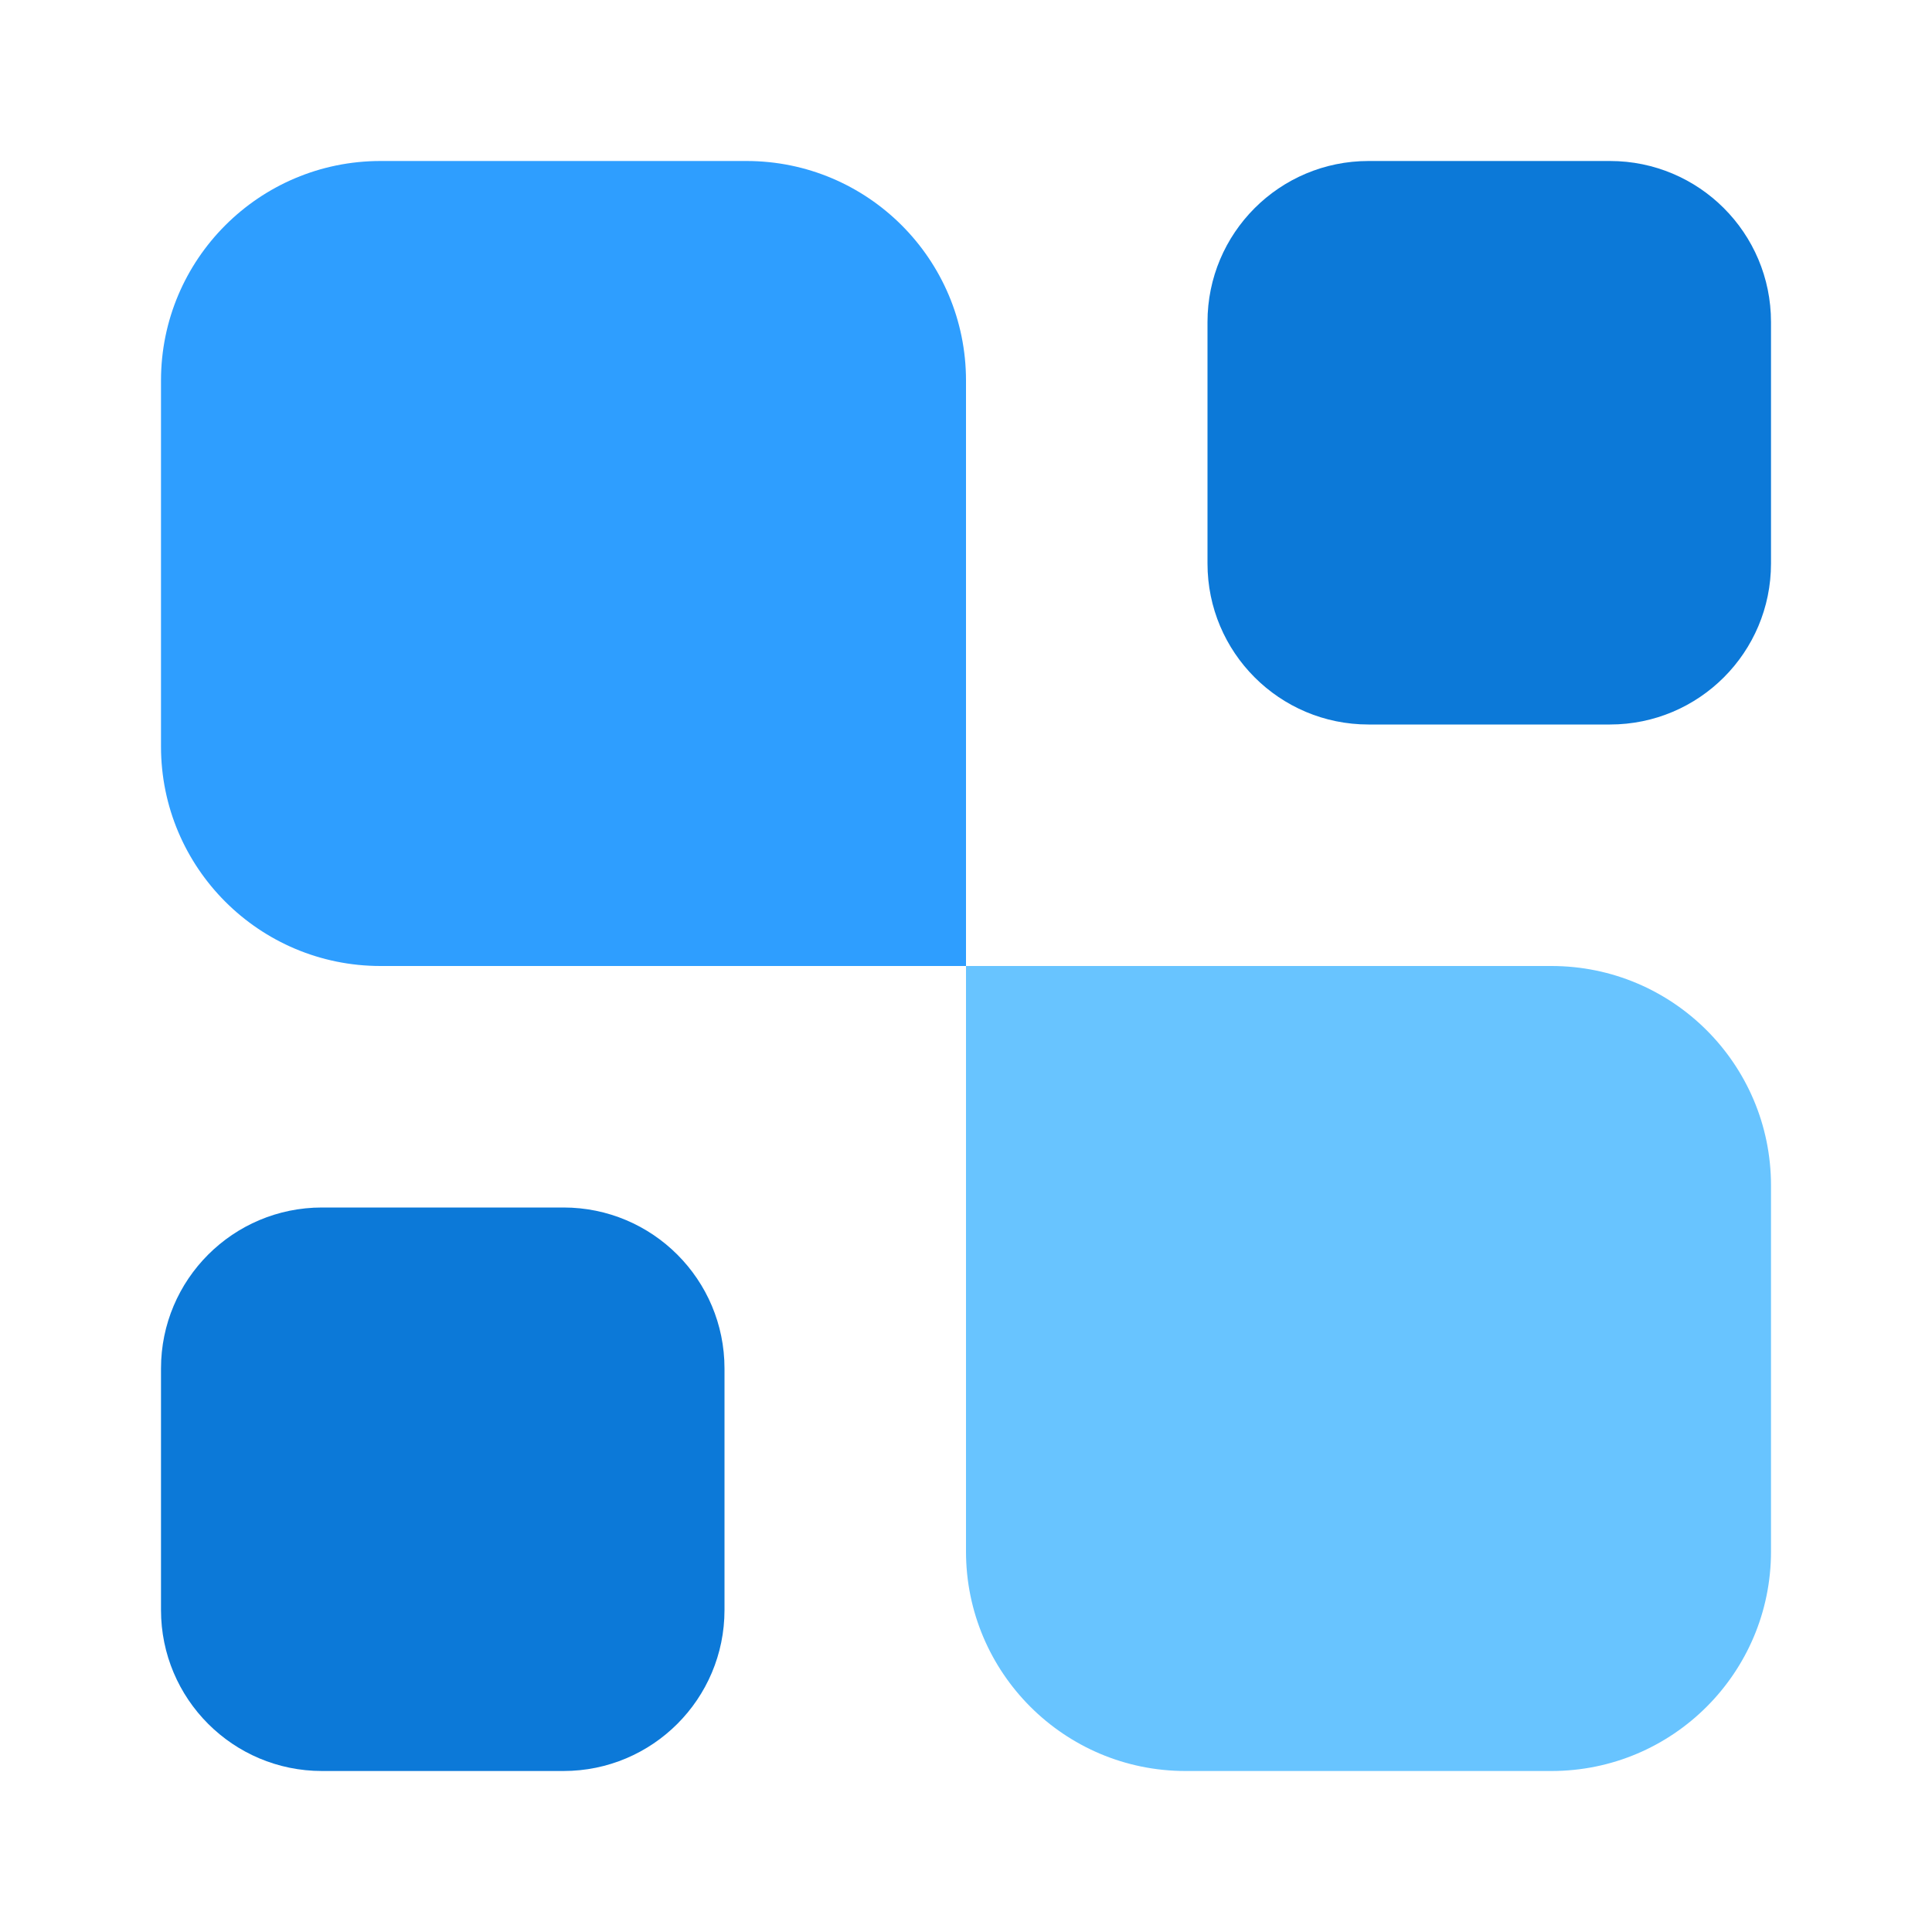
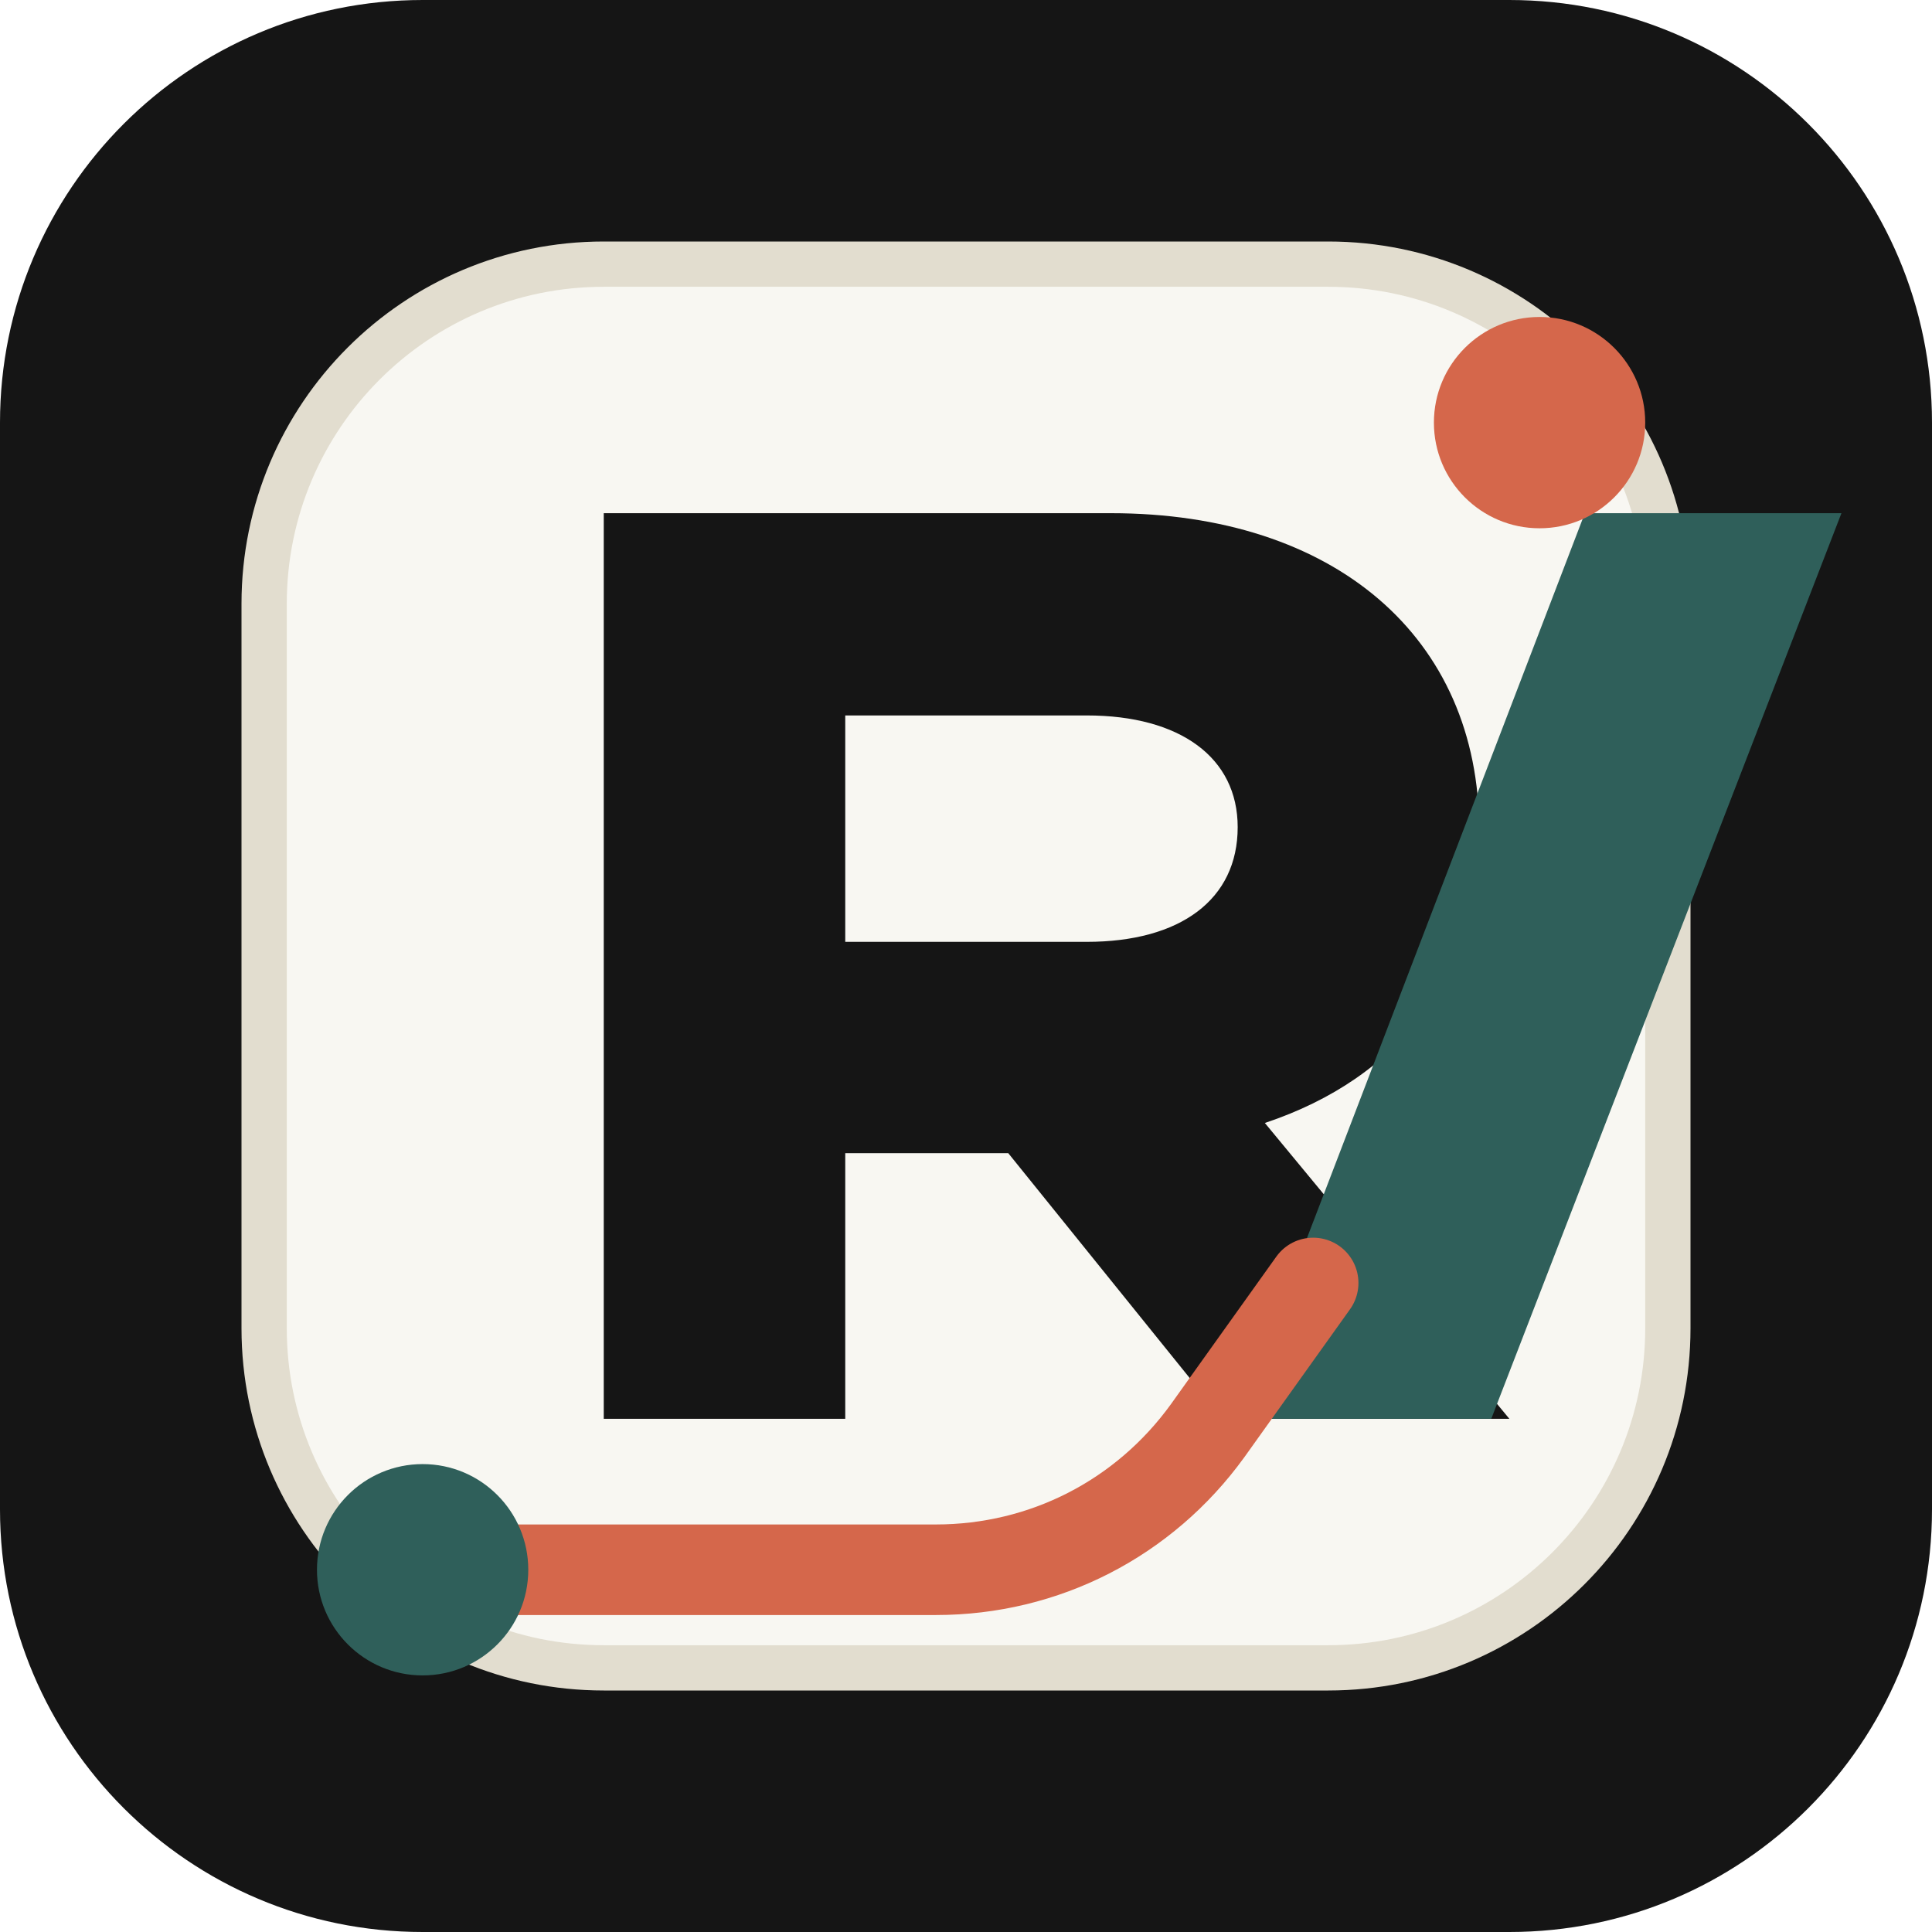
- <svg xmlns="http://www.w3.org/2000/svg" width="24" height="24" viewBox="0 0 24 24" fill="none">
-   <path d="M22 19.273C22 20.779 20.779 22 19.273 22H14.727C13.221 22 12 20.779 12 19.273V12H19.273C20.779 12 22 13.221 22 14.727V19.273Z" fill="#68C4FF" />
-   <path d="M20 2C21.105 2 22 2.895 22 4V7C22 8.105 21.105 9 20 9H17C15.895 9 15 8.105 15 7V4C15 2.895 15.895 2 17 2H20Z" fill="#0C79D8" />
-   <path d="M7 15C8.105 15 9 15.895 9 17V20C9 21.105 8.105 22 7 22H4C2.895 22 2 21.105 2 20V17C2 15.895 2.895 15 4 15H7Z" fill="#0C79D8" />
-   <path d="M12 12H4.727C3.221 12 2 10.779 2 9.273V4.727C2 3.221 3.221 2 4.727 2H9.273C10.779 2 12 3.221 12 4.727V12Z" fill="#2E9EFF" />
+ <svg xmlns="http://www.w3.org/2000/svg" width="64" height="64" viewBox="0 0 64 64" fill="none">
+   <rect width="64" height="64" rx="14" fill="#151515" />
+   <rect x="8.75" y="8.75" width="46.5" height="46.5" rx="11.25" fill="#F8F7F2" stroke="#E2DDCF" stroke-width="1.5" />
+   <path d="M20 47V17h16.8C44.2 17 49 21.1 49 27.5c0 4.8-2.6 8.2-7.1 9.7L50 47h-9.5l-7.1-8.8H28V47h-8Zm8-15.8h8c3.1 0 5-1.4 5-3.8 0-2.3-1.9-3.7-5-3.7h-8v7.5Z" fill="#151515" />
+   <path d="M41 47 52.5 17H61L49.4 47H41Z" fill="#2F5F5A" />
+   <path d="M13 52h18c3.6 0 6.9-1.7 9-4.6l3.5-4.9" stroke="#D5674B" stroke-width="3" stroke-linecap="round" />
+   <circle cx="51" cy="14" r="3.5" fill="#D5674B" />
+   <circle cx="14" cy="52" r="3.5" fill="#2F5F5A" />
</svg>
